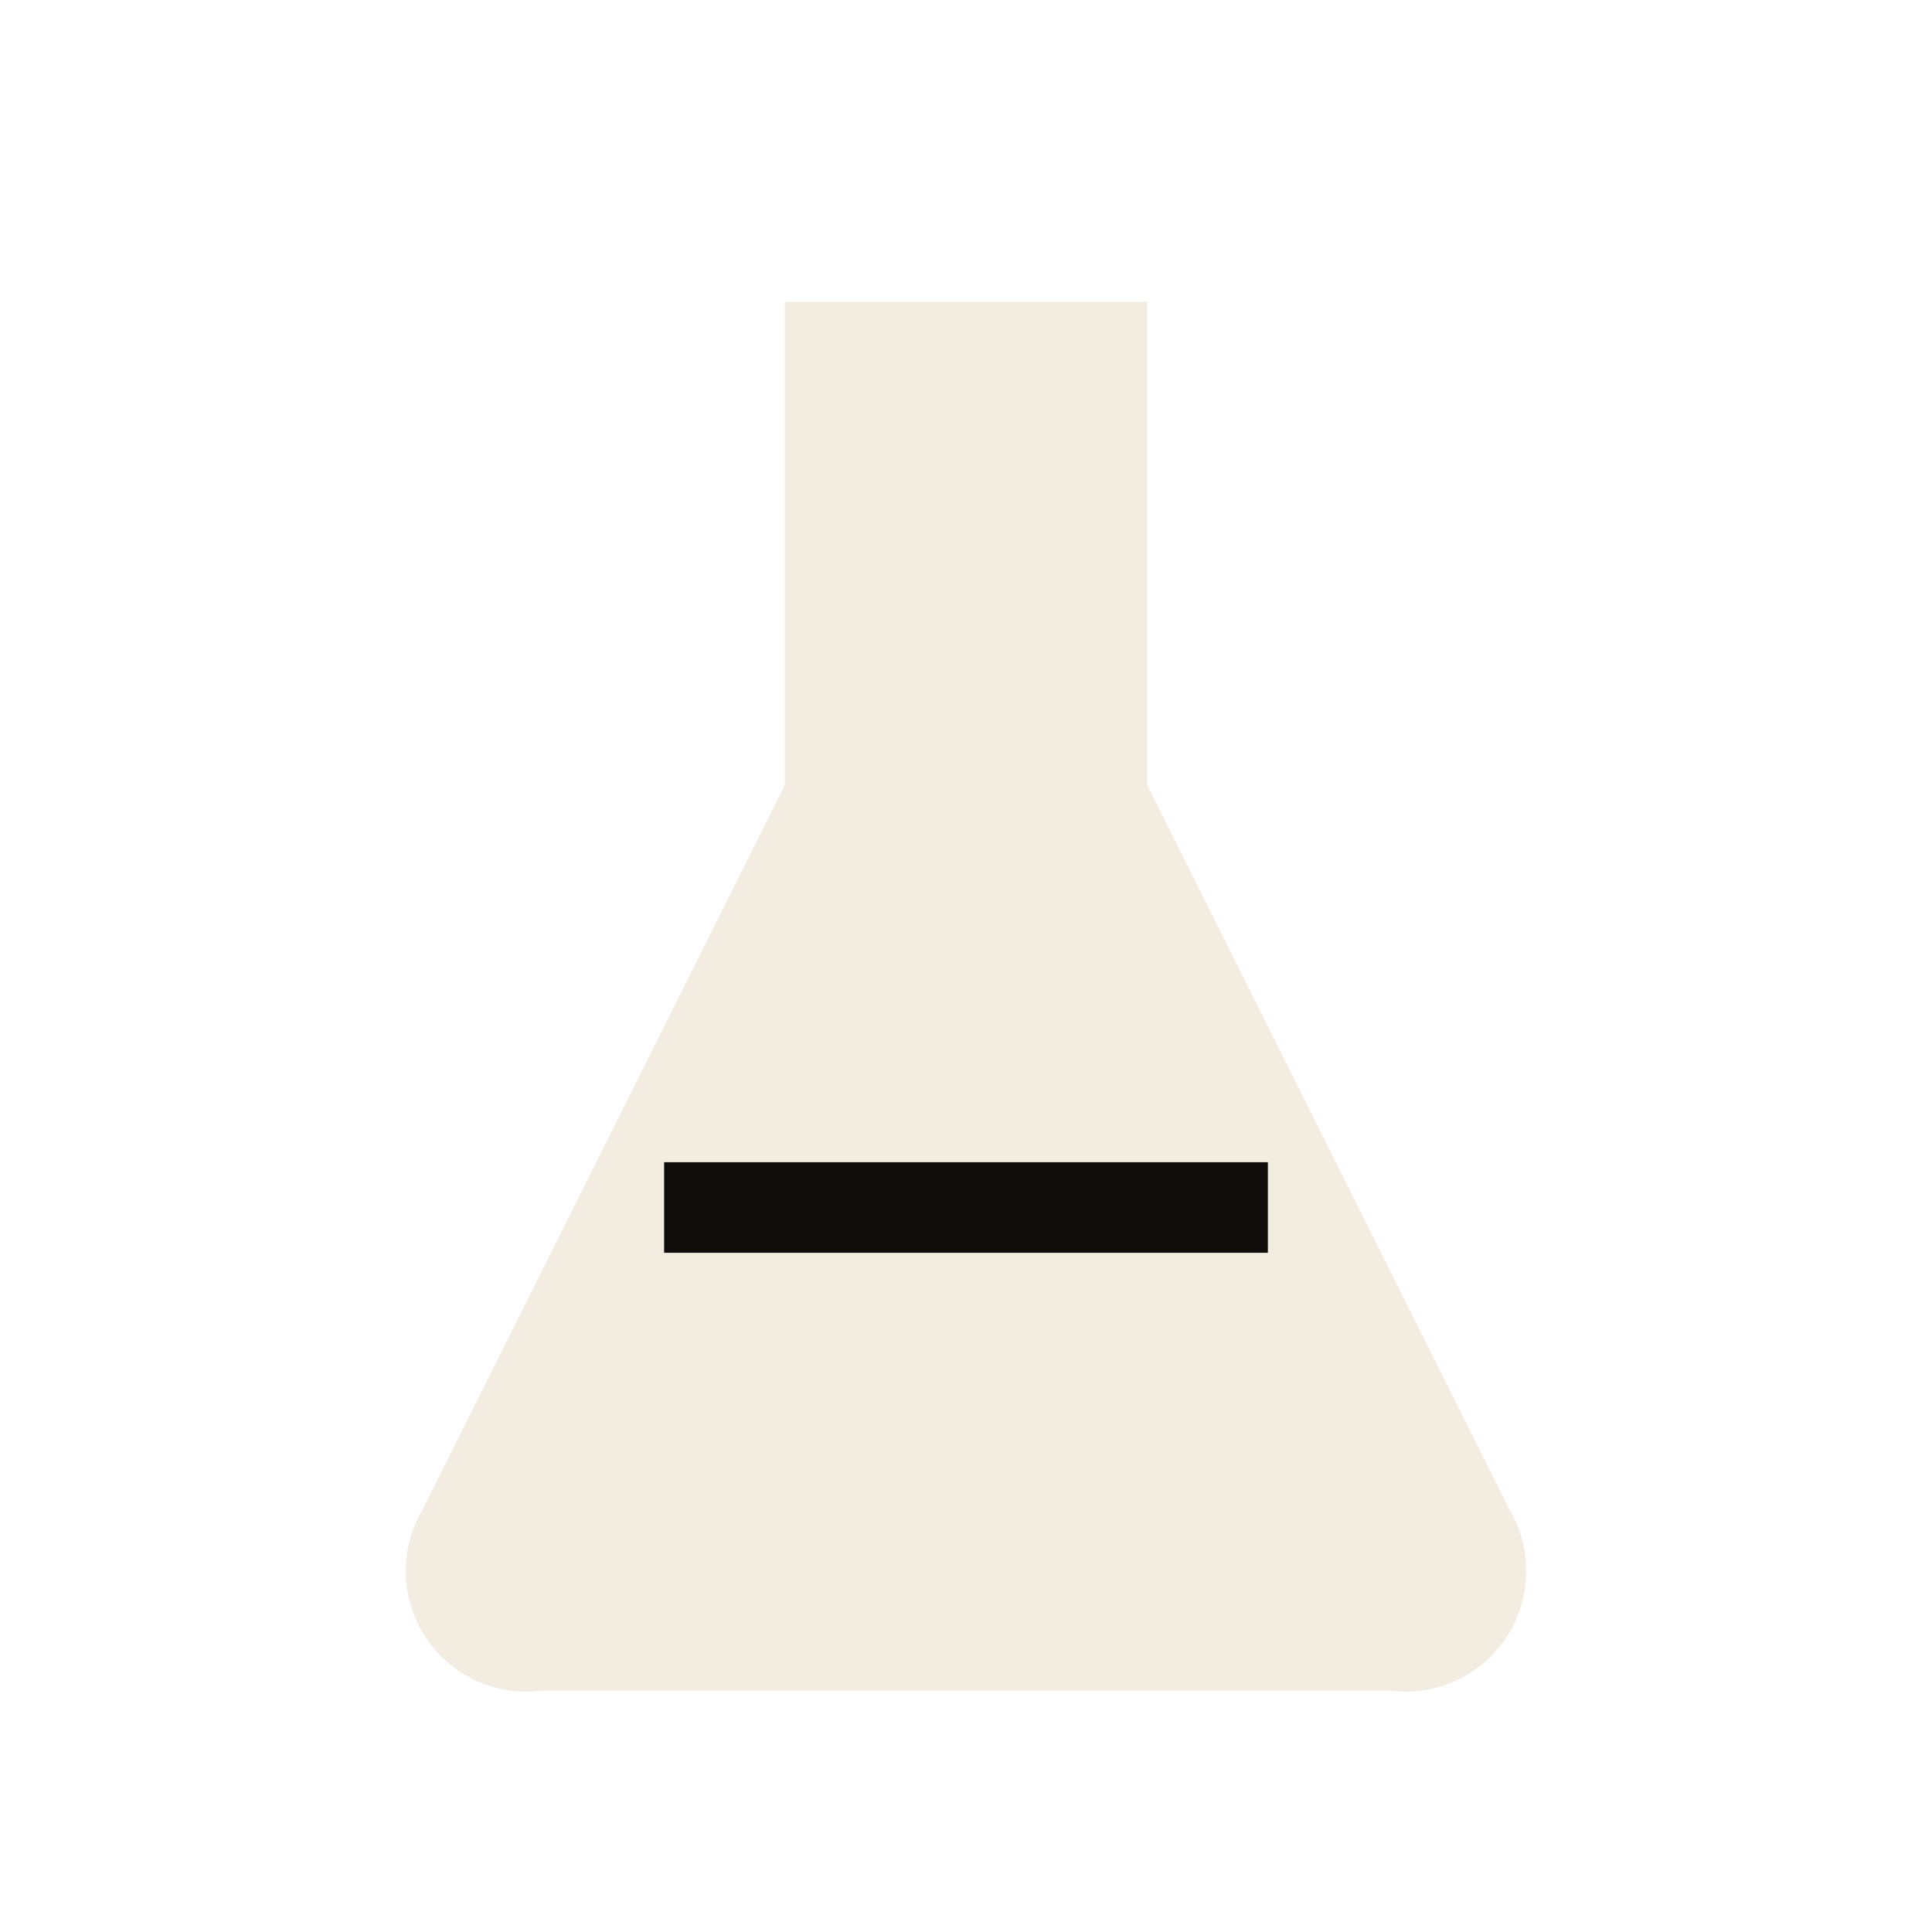
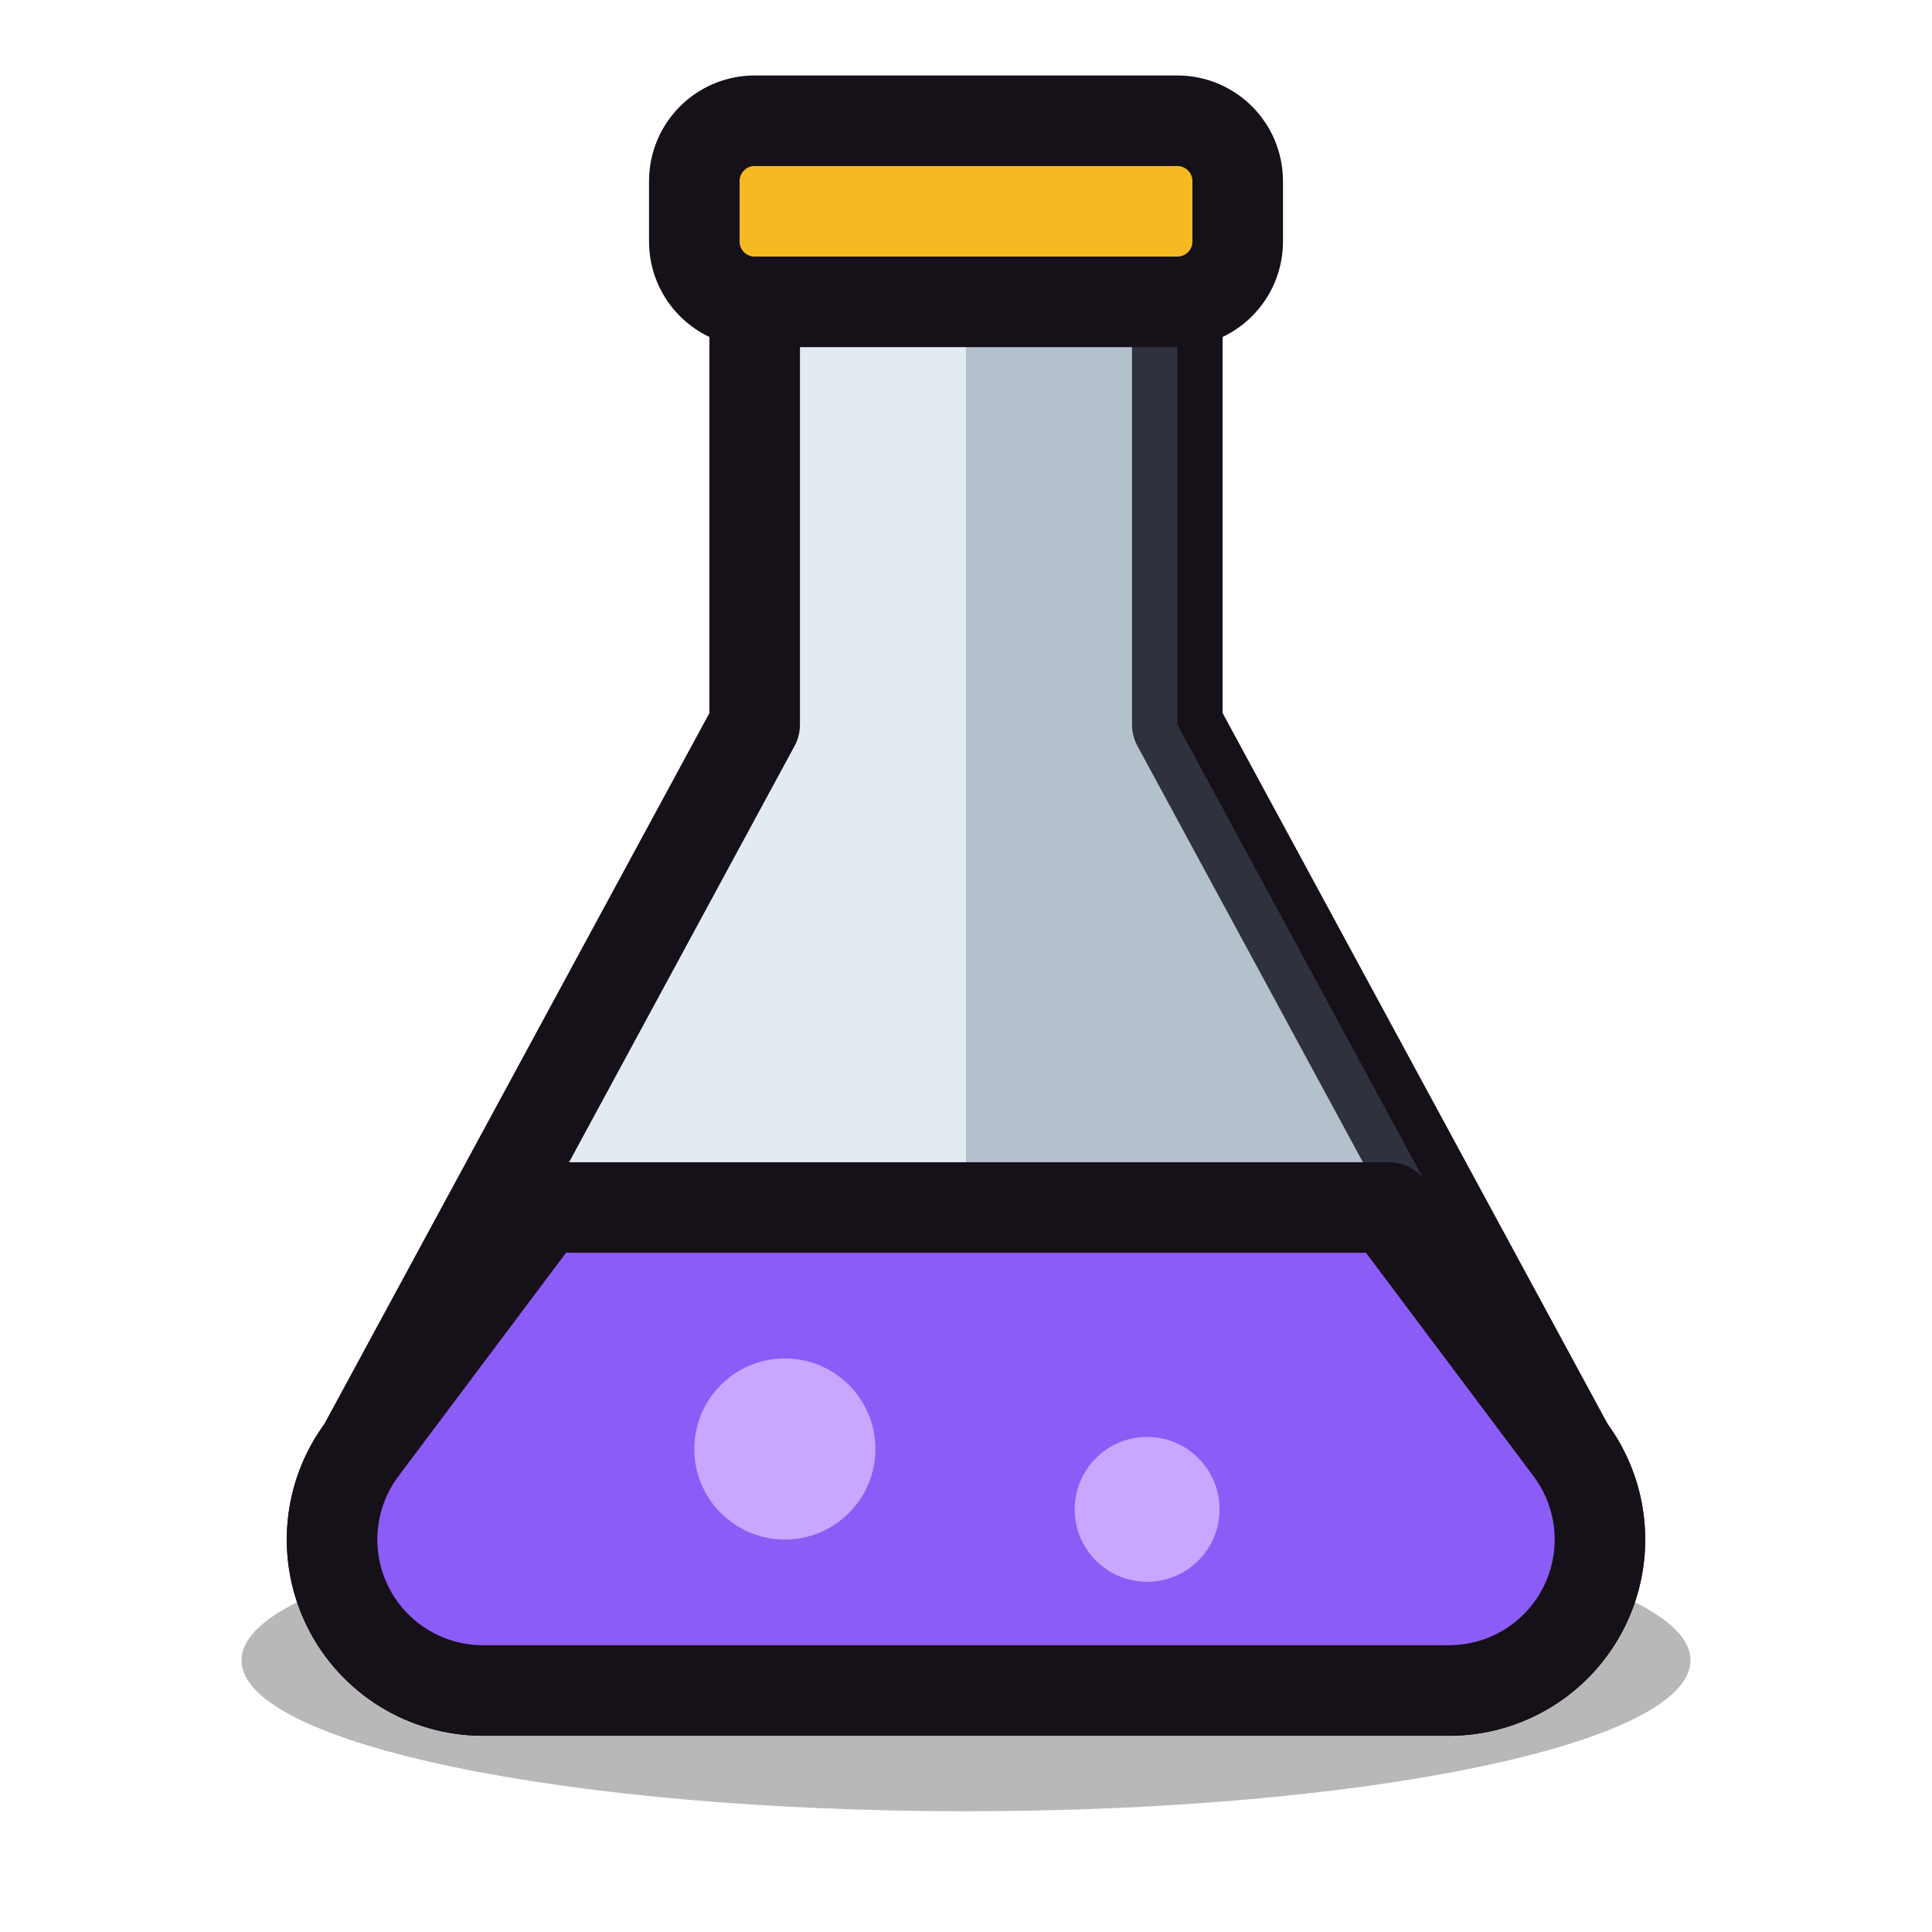
<svg xmlns="http://www.w3.org/2000/svg" viewBox="0 0 64 64">
-   <path d="M26 10 h12 v16 l12 24 a4 4 0 0 1 -4 6 H18 a4 4 0 0 1 -4 -6 l12 -24 Z" fill="#f2ede0" />
-   <path d="M22 40 H42" stroke="#0f0d0b" stroke-width="3" />
+   <ellipse cx="32" cy="55" rx="24" ry="5" fill="#000" opacity="0.28" />
+   <path d="M25 8 h14 v16 l13 24 a5 5 0 0 1 -4 8 H16 a5 5 0 0 1 -4 -8 l13 -24 Z" fill="#e2ebf2" stroke="#161018" stroke-width="3" stroke-linejoin="round" />
+   <path d="M32 8 h7 v16 l13 24 a5 5 0 0 1 -4 8 H32 Z" fill="#5f7080" opacity="0.35" />
+   <path d="M18 40 h28 l6 8 a5 5 0 0 1 -4 8 H16 a5 5 0 0 1 -4 -8 Z" fill="#8b5cf6" stroke="#161018" stroke-width="3" stroke-linejoin="round" />
+   <circle cx="26" cy="48" r="3" fill="#c9a6ff" />
+   <circle cx="38" cy="50" r="2.4" fill="#c9a6ff" />
+   <rect x="23" y="4" width="18" height="6" rx="2" fill="#f5b921" stroke="#161018" stroke-width="3" />
</svg>
